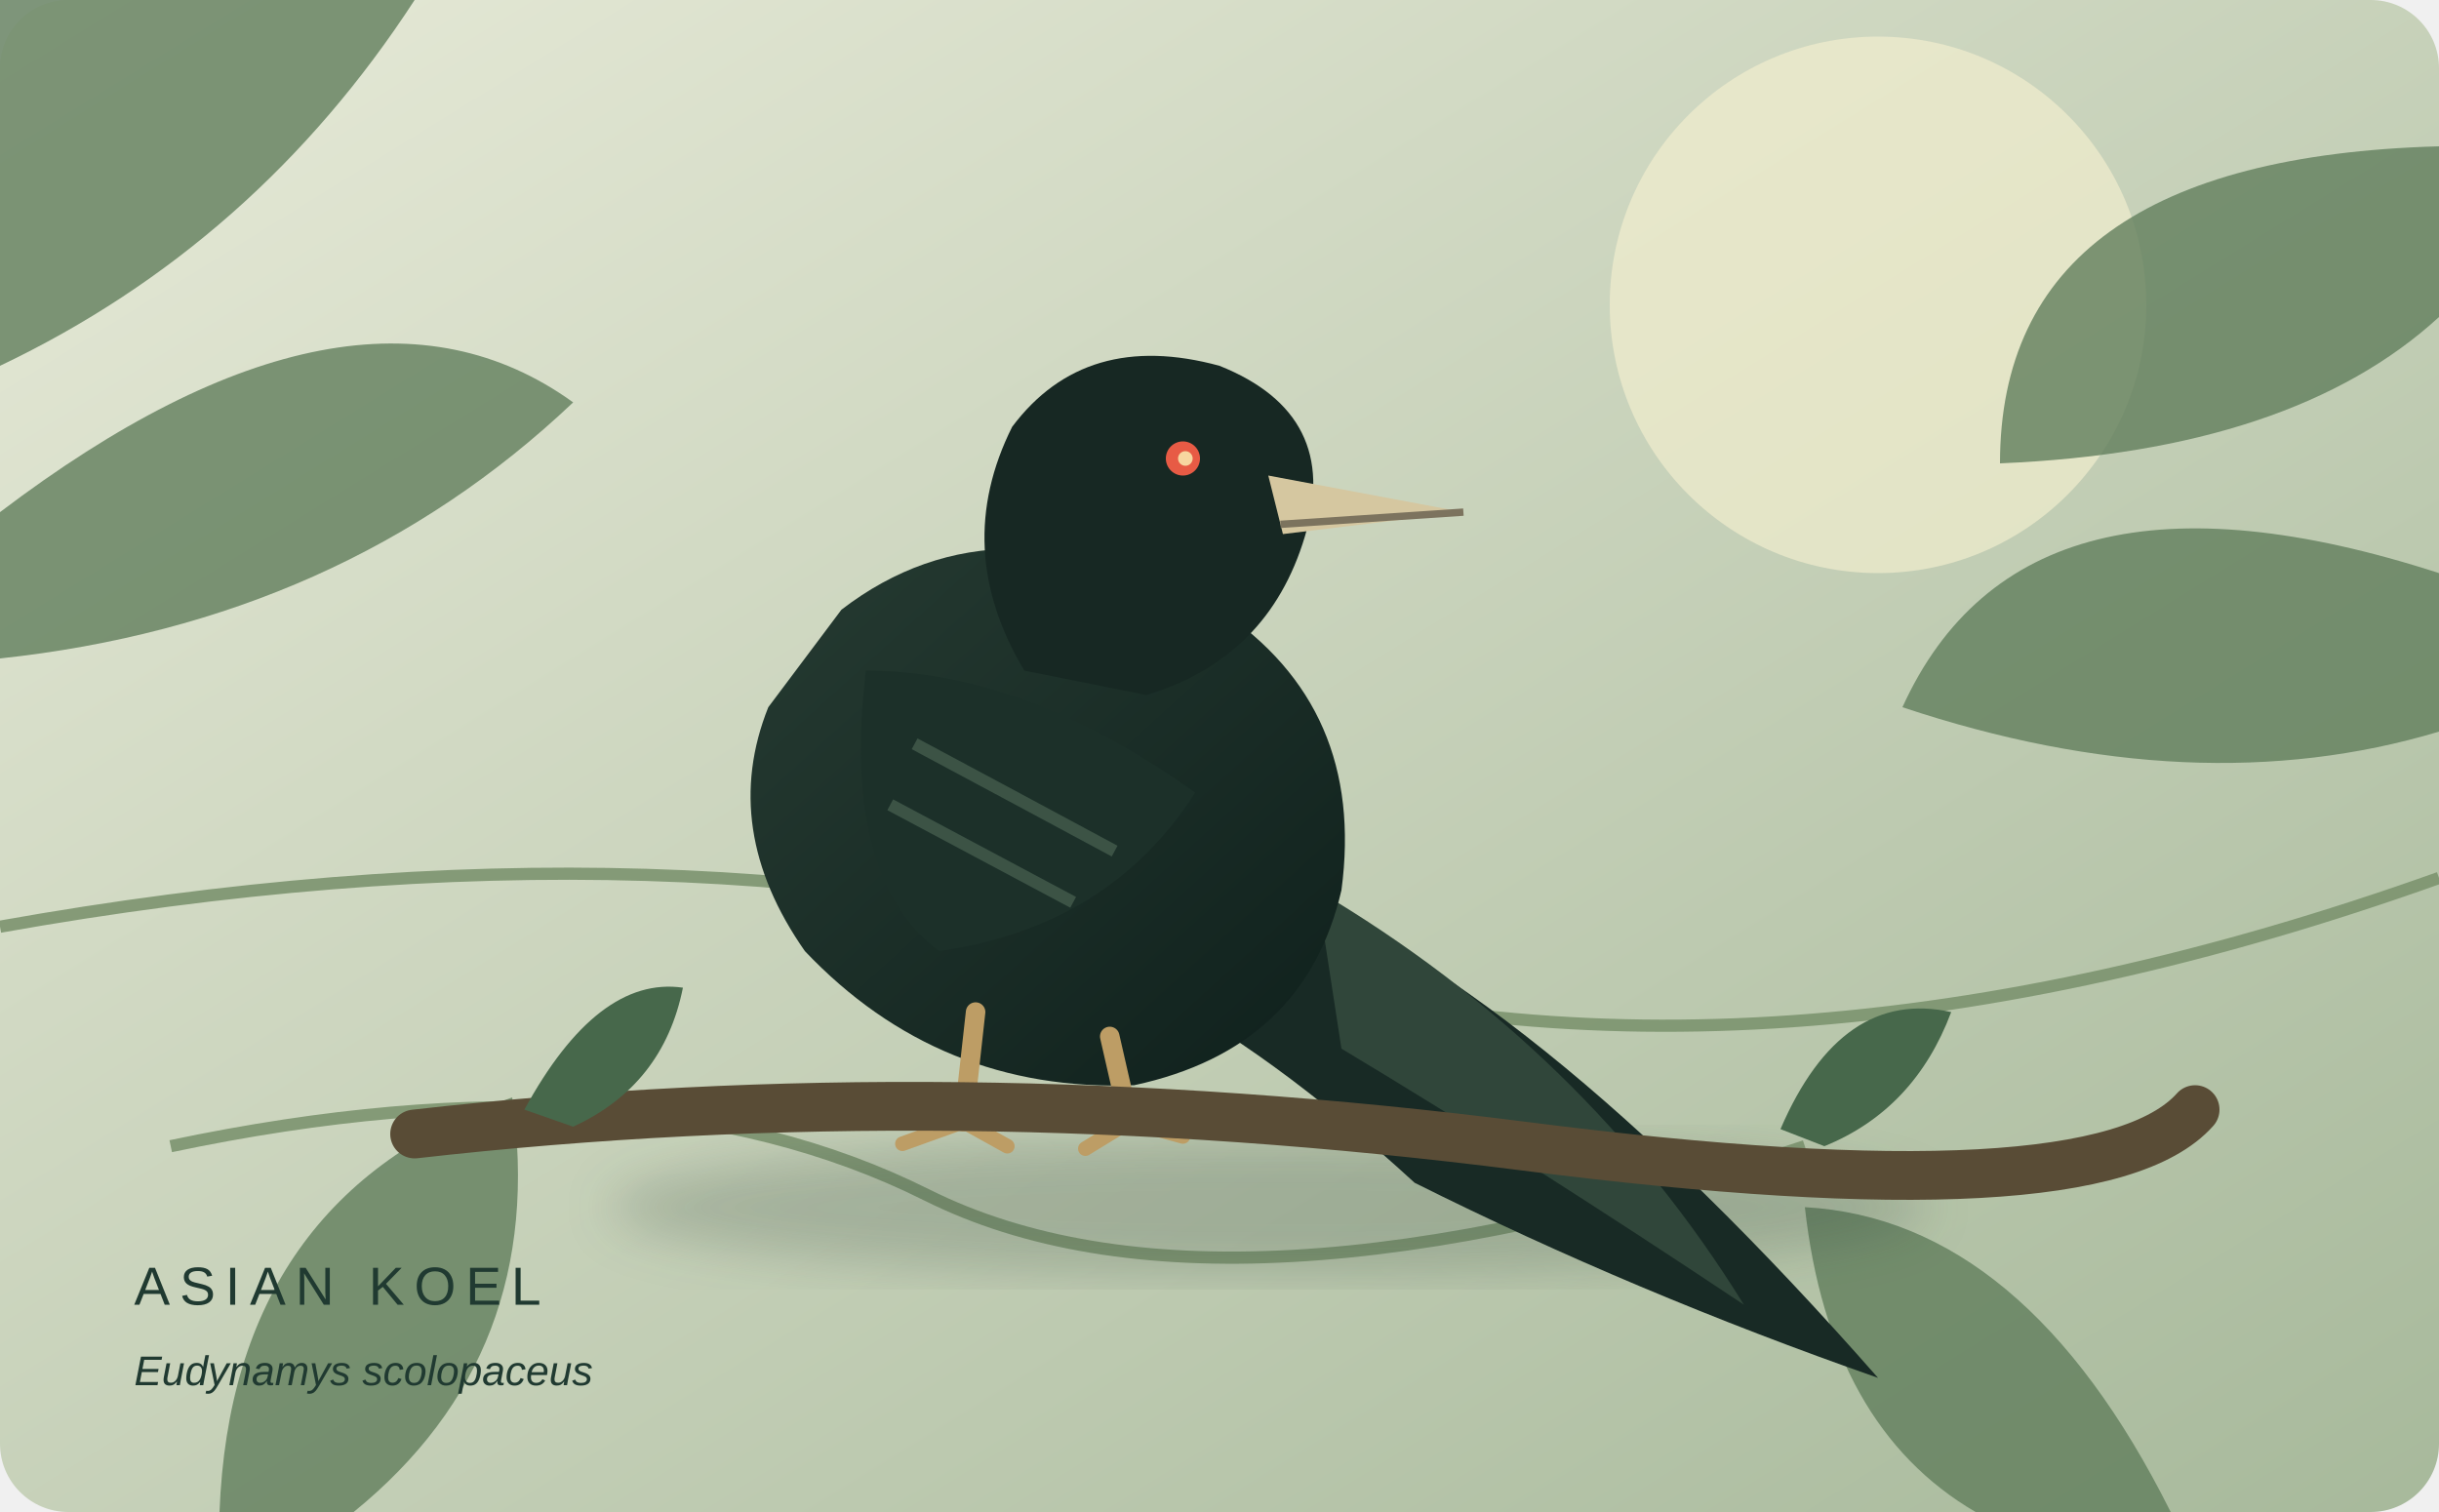
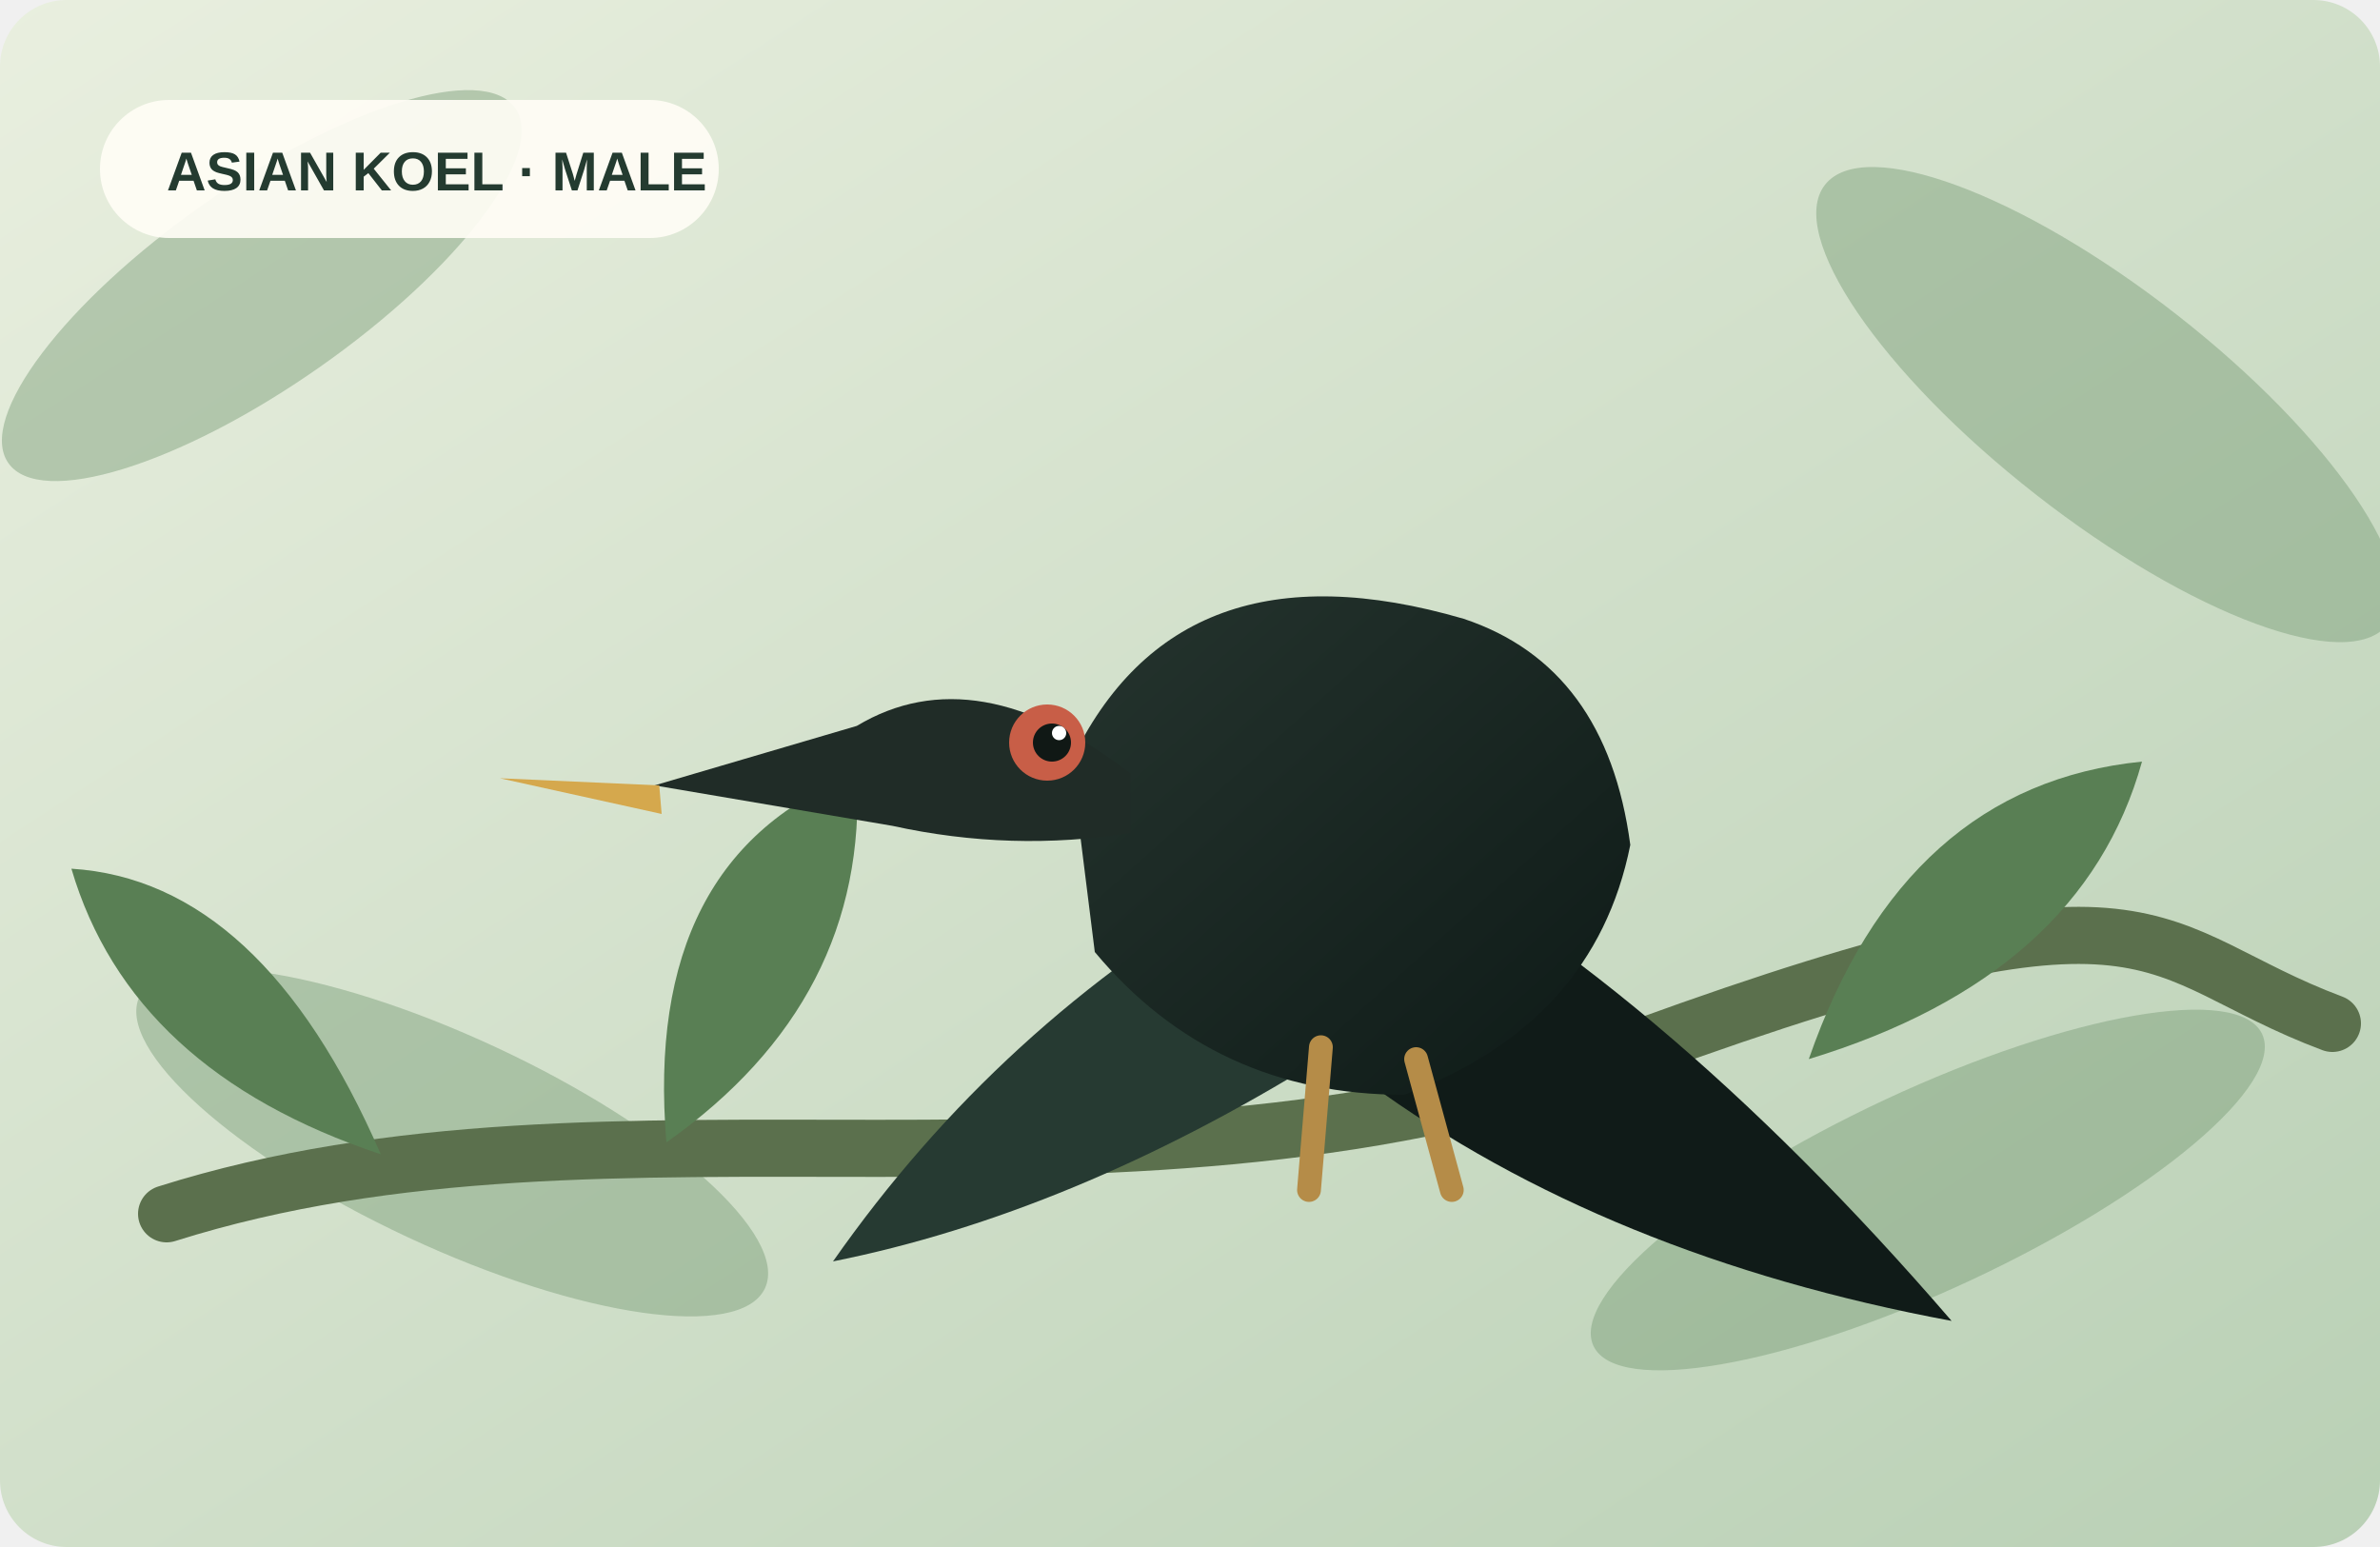
- <svg xmlns="http://www.w3.org/2000/svg" viewBox="0 0 1000 620" role="img" aria-labelledby="title desc">
+ <svg xmlns="http://www.w3.org/2000/svg" viewBox="0 0 1000 650">
  <defs>
    <linearGradient id="bg" x1="0" y1="0" x2="1" y2="1">
-       <stop offset="0" stop-color="#e7ead8" />
-       <stop offset="1" stop-color="#a7b99b" />
+       <stop stop-color="#e9efdf" />
+       <stop offset="1" stop-color="#b9d0b5" />
    </linearGradient>
    <linearGradient id="body" x1="0" y1="0" x2="1" y2="1">
-       <stop offset="0" stop-color="#263b32" />
-       <stop offset="1" stop-color="#0f201c" />
+       <stop stop-color="#25342e" />
+       <stop offset="1" stop-color="#0e1a17" />
    </linearGradient>
-     <filter id="shadow">
-       <feGaussianBlur stdDeviation="10" />
-     </filter>
  </defs>
-   <rect width="1000" height="620" rx="28" fill="url(#bg)" />
-   <circle cx="770" cy="125" r="110" fill="#f5efcf" opacity=".65" />
-   <g fill="#617e5d" opacity=".8">
-     <path d="M0 0H170Q105 100 0 150Z" />
-     <path d="M0 210Q145 100 235 165Q140 255 0 270Z" />
-     <path d="M1000 60Q820 65 820 190Q940 185 1000 130Z" />
-     <path d="M1000 235Q830 180 780 290Q900 330 1000 300Z" />
-     <path d="M90 620Q95 490 210 450Q225 555 145 620Z" />
-     <path d="M890 620Q830 500 740 495Q750 585 810 620Z" />
+   <rect width="1000" height="650" rx="28" fill="url(#bg)" />
+   <g opacity=".45" fill="#789b76">
+     <ellipse cx="110" cy="120" rx="130" ry="42" transform="rotate(-35 110 120)" />
+     <ellipse cx="885" cy="170" rx="150" ry="48" transform="rotate(38 885 170)" />
+     <ellipse cx="810" cy="500" rx="155" ry="42" transform="rotate(-25 810 500)" />
+     <ellipse cx="190" cy="480" rx="145" ry="44" transform="rotate(25 190 480)" />
  </g>
-   <g stroke="#7c946f" stroke-width="5" fill="none" opacity=".9">
-     <path d="M0 380Q280 330 500 395T1000 360" />
-     <path d="M70 470Q260 430 380 490T740 470" />
+   <path d="M70 510 C260 450 470 520 690 440 S900 400 980 430" fill="none" stroke="#5b704d" stroke-width="24" stroke-linecap="round" />
+   <g fill="#597f54">
+     <path d="M160 485 Q110 370 30 365 Q55 450 160 485Z" />
+     <path d="M280 480 Q270 360 360 325 Q365 420 280 480Z" />
+     <path d="M760 445 Q800 330 900 320 Q875 410 760 445Z" />
  </g>
-   <ellipse cx="520" cy="495" rx="270" ry="28" fill="#263b32" opacity=".2" filter="url(#shadow)" />
-   <path d="M515 360Q625 400 770 565Q670 530 580 485Q520 430 470 405Z" fill="#182a25" />
-   <path d="M540 365Q650 430 715 535Q625 475 550 430Z" fill="#30463a" />
-   <path d="M345 250Q410 200 500 250Q560 290 550 365Q535 430 465 445Q385 448 330 390Q295 340 315 290Z" fill="url(#body)" />
-   <path d="M355 275Q420 275 490 325Q455 380 385 390Q345 360 355 275Z" fill="#1c3029" />
-   <path d="M375 305Q418 328 457 349M365 330Q410 354 440 370" stroke="#4d6655" stroke-width="5" fill="none" opacity=".65" />
-   <path d="M420 275Q390 225 415 175Q445 135 500 150Q550 170 535 220Q520 270 470 285Z" fill="#172823" />
-   <circle cx="485" cy="188" r="7" fill="#e75b45" />
-   <circle cx="486" cy="188" r="3" fill="#f7d6a0" />
-   <path d="M520 195L600 210L526 219Z" fill="#d5c7a0" />
-   <path d="M525 215L600 210" stroke="#7c735e" stroke-width="3" />
-   <path d="M400 415L395 460M455 425L463 460" stroke="#bd9d65" stroke-width="8" stroke-linecap="round" />
-   <path d="M395 460l-25 9m25-9l18 10m50-10l-18 11m18-11l22 6" stroke="#bd9d65" stroke-width="6" stroke-linecap="round" />
-   <path d="M170 465Q390 440 625 470T900 455" fill="none" stroke="#594c36" stroke-width="20" stroke-linecap="round" />
-   <path d="M215 455Q245 400 280 405Q272 445 235 462M730 463Q755 405 800 415Q785 455 748 470" fill="#47684b" />
-   <g font-family="Arial,sans-serif" fill="#203a31">
-     <text x="55" y="535" font-size="22" letter-spacing="4">ASIAN KOEL</text>
-     <text x="55" y="568" font-size="17" font-style="italic">Eudynamys scolopaceus</text>
+   <g transform="translate(170 80)">
+     <path d="M400 265 Q525 330 650 475 Q505 448 405 375 Q355 345 330 310Z" fill="#101b18" />
+     <path d="M355 290 Q250 350 180 450 Q280 430 385 365Z" fill="#263a32" />
+     <path d="M280 240 Q325 145 445 180 Q505 200 515 275 Q500 350 420 380 Q340 380 290 320Z" fill="url(#body)" />
+     <path d="M305 245 Q240 195 190 225 L105 250 L205 267 Q255 278 305 270Z" fill="#202c27" />
+     <path d="M107 250 L40 247 L108 262Z" fill="#d5a84d" />
+     <circle cx="270" cy="232" r="16" fill="#c85e47" />
+     <circle cx="272" cy="232" r="8" fill="#101815" />
+     <circle cx="275" cy="228" r="3" fill="#fff" />
+     <path d="M385 360 L380 420 M425 365 L440 420" stroke="#b58c48" stroke-width="10" stroke-linecap="round" />
  </g>
+   <rect x="42" y="42" width="260" height="58" rx="29" fill="#fffdf5" opacity=".92" />
+   <text x="70" y="80" font-family="Arial,sans-serif" font-size="23" font-weight="bold" fill="#243b30">ASIAN KOEL · MALE</text>
</svg>
